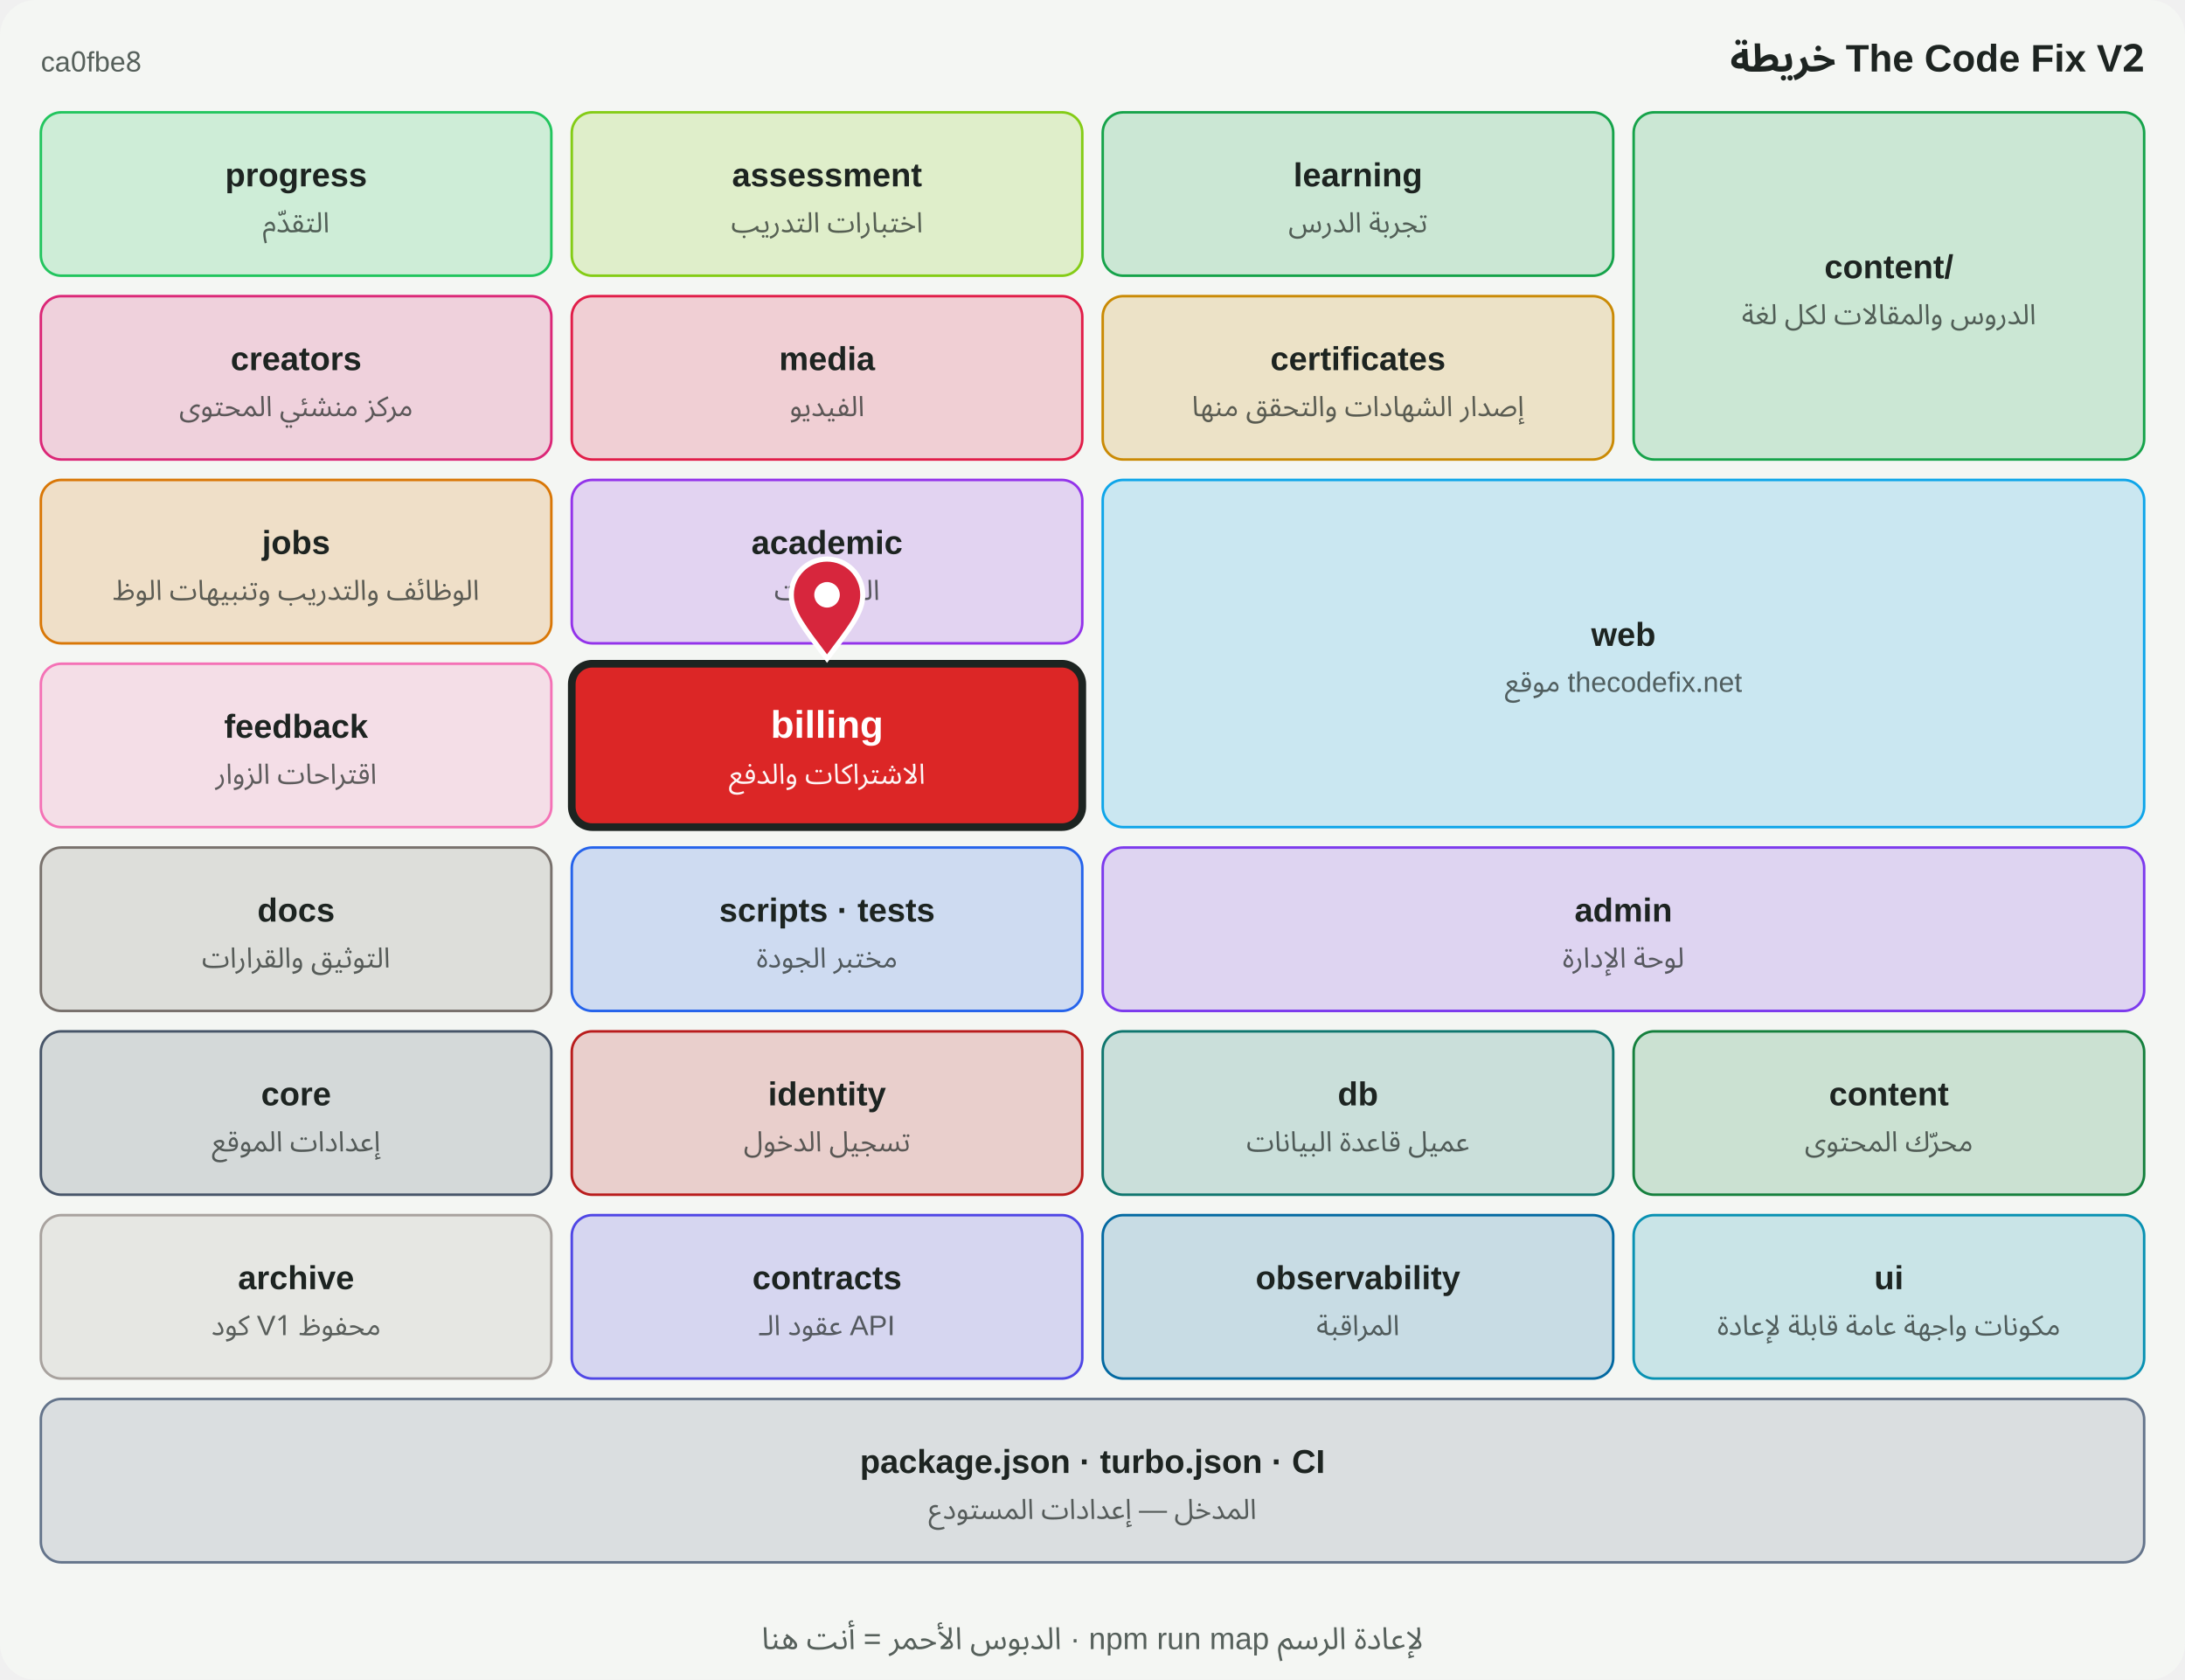
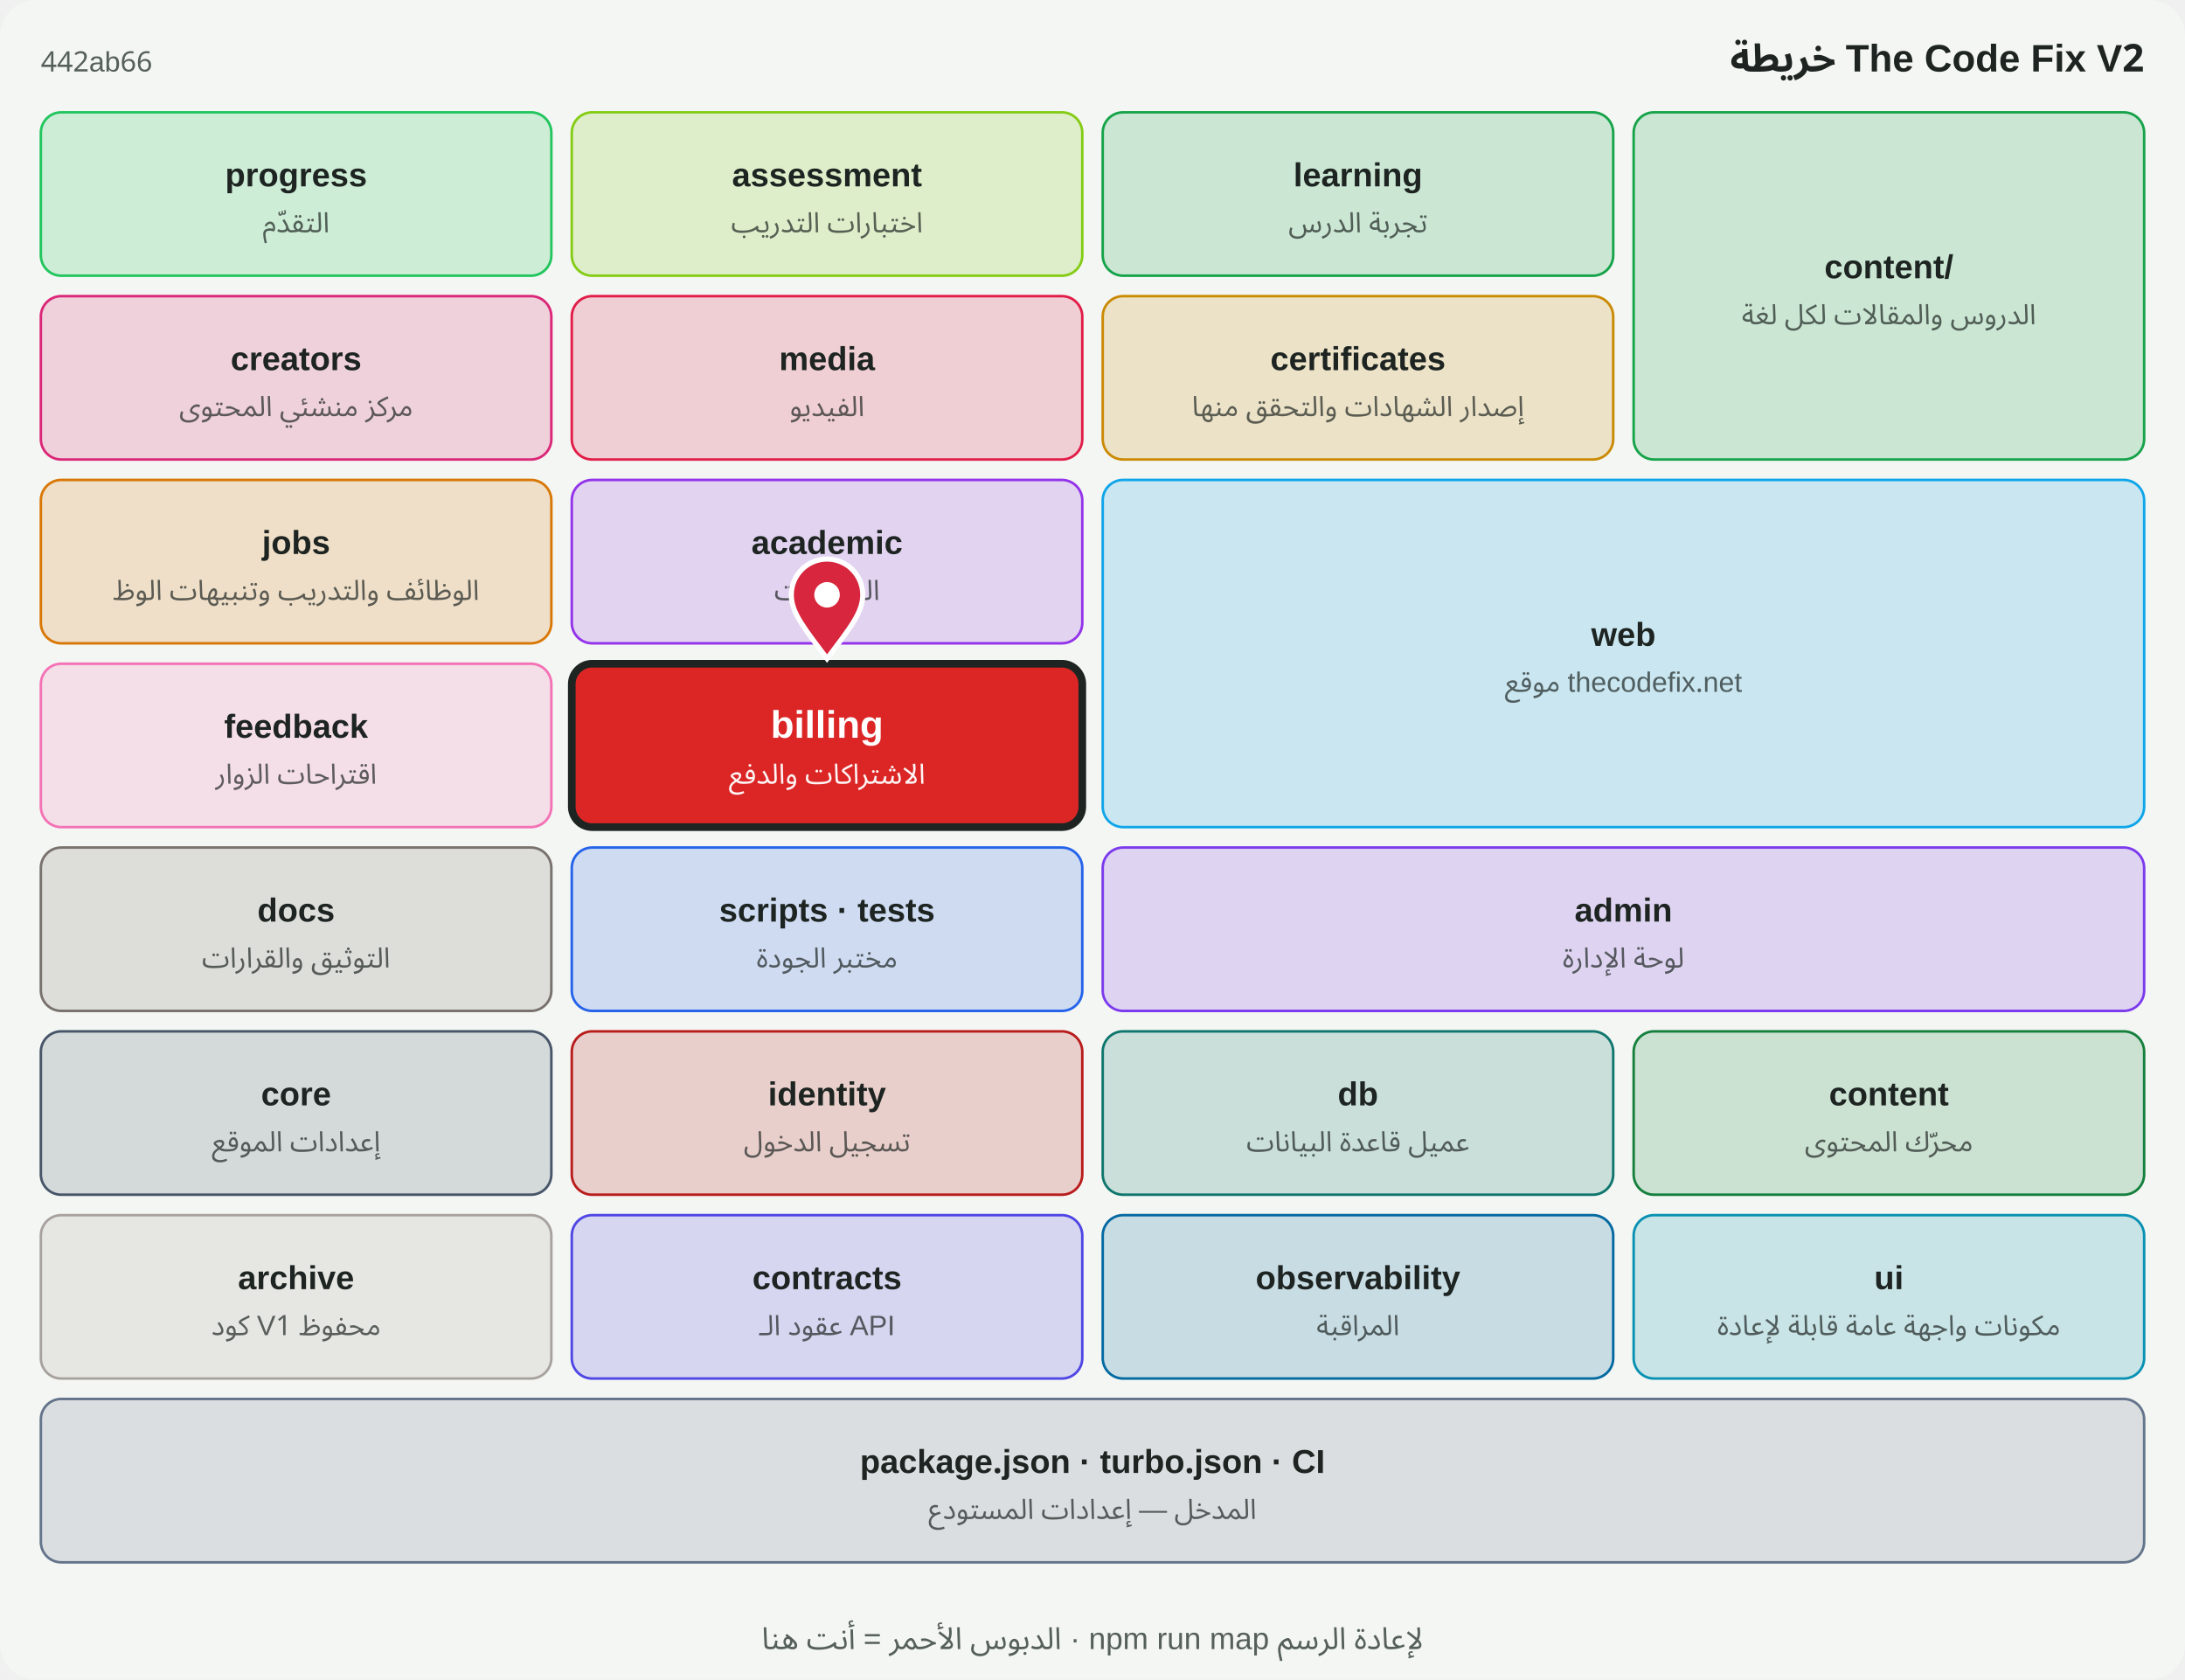
<svg xmlns="http://www.w3.org/2000/svg" viewBox="0 0 856 658" width="856" height="658" font-family="'Segoe UI', Tahoma, 'Noto Sans Arabic', Arial, sans-serif" role="img" aria-label="خريطة مشروع The Code Fix — الاشتراكات والدفع (Stripe) (@tcf/billing)">
  <rect width="856" height="658" rx="14" fill="#f4f6f3" />
  <text x="840" y="28" text-anchor="end" font-size="15" font-weight="700" fill="#1d2421">خريطة The Code Fix V2</text>
-   <text x="16" y="28" font-size="11" fill="#56605b">ca0fbe8</text>
+   <text x="16" y="28" font-size="11" fill="#56605b">442ab66</text>
  <g>
    <rect x="640" y="44" width="200" height="136" rx="8" fill="#16a34a" fill-opacity="0.18" stroke="#16a34a" stroke-width="1" />
    <text x="740" y="109" text-anchor="middle" font-size="13" font-weight="600" fill="#1d2421">content/</text>
    <text x="740" y="127" text-anchor="middle" font-size="11" fill="#1d2421" fill-opacity="0.7">الدروس والمقالات لكل لغة</text>
  </g>
  <g>
    <rect x="432" y="44" width="200" height="64" rx="8" fill="#16a34a" fill-opacity="0.18" stroke="#16a34a" stroke-width="1" />
    <text x="532" y="73" text-anchor="middle" font-size="13" font-weight="600" fill="#1d2421">learning</text>
    <text x="532" y="91" text-anchor="middle" font-size="11" fill="#1d2421" fill-opacity="0.7">تجربة الدرس</text>
  </g>
  <g>
    <rect x="224" y="44" width="200" height="64" rx="8" fill="#84cc16" fill-opacity="0.18" stroke="#84cc16" stroke-width="1" />
    <text x="324" y="73" text-anchor="middle" font-size="13" font-weight="600" fill="#1d2421">assessment</text>
    <text x="324" y="91" text-anchor="middle" font-size="11" fill="#1d2421" fill-opacity="0.7">اختبارات التدريب</text>
  </g>
  <g>
    <rect x="16" y="44" width="200" height="64" rx="8" fill="#22c55e" fill-opacity="0.18" stroke="#22c55e" stroke-width="1" />
    <text x="116" y="73" text-anchor="middle" font-size="13" font-weight="600" fill="#1d2421">progress</text>
    <text x="116" y="91" text-anchor="middle" font-size="11" fill="#1d2421" fill-opacity="0.7">التقدّم</text>
  </g>
  <g>
    <rect x="432" y="116" width="200" height="64" rx="8" fill="#ca8a04" fill-opacity="0.18" stroke="#ca8a04" stroke-width="1" />
    <text x="532" y="145" text-anchor="middle" font-size="13" font-weight="600" fill="#1d2421">certificates</text>
    <text x="532" y="163" text-anchor="middle" font-size="11" fill="#1d2421" fill-opacity="0.7">إصدار الشهادات والتحقق منها</text>
  </g>
  <g>
    <rect x="224" y="116" width="200" height="64" rx="8" fill="#e11d48" fill-opacity="0.18" stroke="#e11d48" stroke-width="1" />
    <text x="324" y="145" text-anchor="middle" font-size="13" font-weight="600" fill="#1d2421">media</text>
    <text x="324" y="163" text-anchor="middle" font-size="11" fill="#1d2421" fill-opacity="0.7">الفيديو</text>
  </g>
  <g>
    <rect x="16" y="116" width="200" height="64" rx="8" fill="#db2777" fill-opacity="0.18" stroke="#db2777" stroke-width="1" />
    <text x="116" y="145" text-anchor="middle" font-size="13" font-weight="600" fill="#1d2421">creators</text>
    <text x="116" y="163" text-anchor="middle" font-size="11" fill="#1d2421" fill-opacity="0.7">مركز منشئي المحتوى</text>
  </g>
  <g>
    <rect x="432" y="188" width="408" height="136" rx="8" fill="#0ea5e9" fill-opacity="0.18" stroke="#0ea5e9" stroke-width="1" />
    <text x="636" y="253" text-anchor="middle" font-size="13" font-weight="600" fill="#1d2421">web</text>
    <text x="636" y="271" text-anchor="middle" font-size="11" fill="#1d2421" fill-opacity="0.7">موقع thecodefix.net</text>
  </g>
  <g>
    <rect x="224" y="188" width="200" height="64" rx="8" fill="#9333ea" fill-opacity="0.18" stroke="#9333ea" stroke-width="1" />
    <text x="324" y="217" text-anchor="middle" font-size="13" font-weight="600" fill="#1d2421">academic</text>
    <text x="324" y="235" text-anchor="middle" font-size="11" fill="#1d2421" fill-opacity="0.7">الجامعات</text>
  </g>
  <g>
    <rect x="16" y="188" width="200" height="64" rx="8" fill="#d97706" fill-opacity="0.18" stroke="#d97706" stroke-width="1" />
    <text x="116" y="217" text-anchor="middle" font-size="13" font-weight="600" fill="#1d2421">jobs</text>
    <text x="116" y="235" text-anchor="middle" font-size="11" fill="#1d2421" fill-opacity="0.7">الوظائف والتدريب وتنبيهات الوظ</text>
  </g>
  <g>
    <rect x="224" y="260" width="200" height="64" rx="8" fill="#dc2626" fill-opacity="1" stroke="#1d2421" stroke-width="3" />
    <text x="324" y="289" text-anchor="middle" font-size="15" font-weight="700" fill="#ffffff">billing</text>
    <text x="324" y="307" text-anchor="middle" font-size="11" fill="#ffffff" fill-opacity="0.95">الاشتراكات والدفع</text>
  </g>
  <path d="M324 258 c-9 -12 -14 -18 -14 -25 a14 14 0 0 1 28 0 c0 7 -5 13 -14 25z" fill="#d7263d" stroke="#fff" stroke-width="2" />
  <circle cx="324" cy="233" r="5" fill="#fff" />
  <g>
    <rect x="16" y="260" width="200" height="64" rx="8" fill="#f472b6" fill-opacity="0.18" stroke="#f472b6" stroke-width="1" />
    <text x="116" y="289" text-anchor="middle" font-size="13" font-weight="600" fill="#1d2421">feedback</text>
    <text x="116" y="307" text-anchor="middle" font-size="11" fill="#1d2421" fill-opacity="0.7">اقتراحات الزوار</text>
  </g>
  <g>
    <rect x="432" y="332" width="408" height="64" rx="8" fill="#7c3aed" fill-opacity="0.18" stroke="#7c3aed" stroke-width="1" />
    <text x="636" y="361" text-anchor="middle" font-size="13" font-weight="600" fill="#1d2421">admin</text>
    <text x="636" y="379" text-anchor="middle" font-size="11" fill="#1d2421" fill-opacity="0.7">لوحة الإدارة</text>
  </g>
  <g>
    <rect x="224" y="332" width="200" height="64" rx="8" fill="#2563eb" fill-opacity="0.18" stroke="#2563eb" stroke-width="1" />
    <text x="324" y="361" text-anchor="middle" font-size="13" font-weight="600" fill="#1d2421">scripts · tests</text>
    <text x="324" y="379" text-anchor="middle" font-size="11" fill="#1d2421" fill-opacity="0.7">مختبر الجودة</text>
  </g>
  <g>
    <rect x="16" y="332" width="200" height="64" rx="8" fill="#78716c" fill-opacity="0.18" stroke="#78716c" stroke-width="1" />
    <text x="116" y="361" text-anchor="middle" font-size="13" font-weight="600" fill="#1d2421">docs</text>
    <text x="116" y="379" text-anchor="middle" font-size="11" fill="#1d2421" fill-opacity="0.7">التوثيق والقرارات</text>
  </g>
  <g>
    <rect x="640" y="404" width="200" height="64" rx="8" fill="#15803d" fill-opacity="0.18" stroke="#15803d" stroke-width="1" />
    <text x="740" y="433" text-anchor="middle" font-size="13" font-weight="600" fill="#1d2421">content</text>
    <text x="740" y="451" text-anchor="middle" font-size="11" fill="#1d2421" fill-opacity="0.7">محرّك المحتوى</text>
  </g>
  <g>
    <rect x="432" y="404" width="200" height="64" rx="8" fill="#0f766e" fill-opacity="0.18" stroke="#0f766e" stroke-width="1" />
    <text x="532" y="433" text-anchor="middle" font-size="13" font-weight="600" fill="#1d2421">db</text>
    <text x="532" y="451" text-anchor="middle" font-size="11" fill="#1d2421" fill-opacity="0.7">عميل قاعدة البيانات</text>
  </g>
  <g>
    <rect x="224" y="404" width="200" height="64" rx="8" fill="#b91c1c" fill-opacity="0.18" stroke="#b91c1c" stroke-width="1" />
    <text x="324" y="433" text-anchor="middle" font-size="13" font-weight="600" fill="#1d2421">identity</text>
    <text x="324" y="451" text-anchor="middle" font-size="11" fill="#1d2421" fill-opacity="0.7">تسجيل الدخول</text>
  </g>
  <g>
    <rect x="16" y="404" width="200" height="64" rx="8" fill="#475569" fill-opacity="0.18" stroke="#475569" stroke-width="1" />
    <text x="116" y="433" text-anchor="middle" font-size="13" font-weight="600" fill="#1d2421">core</text>
    <text x="116" y="451" text-anchor="middle" font-size="11" fill="#1d2421" fill-opacity="0.7">إعدادات الموقع</text>
  </g>
  <g>
    <rect x="640" y="476" width="200" height="64" rx="8" fill="#0891b2" fill-opacity="0.18" stroke="#0891b2" stroke-width="1" />
    <text x="740" y="505" text-anchor="middle" font-size="13" font-weight="600" fill="#1d2421">ui</text>
    <text x="740" y="523" text-anchor="middle" font-size="11" fill="#1d2421" fill-opacity="0.7">مكونات واجهة عامة قابلة لإعادة</text>
  </g>
  <g>
    <rect x="432" y="476" width="200" height="64" rx="8" fill="#0369a1" fill-opacity="0.18" stroke="#0369a1" stroke-width="1" />
    <text x="532" y="505" text-anchor="middle" font-size="13" font-weight="600" fill="#1d2421">observability</text>
    <text x="532" y="523" text-anchor="middle" font-size="11" fill="#1d2421" fill-opacity="0.7">المراقبة</text>
  </g>
  <g>
    <rect x="224" y="476" width="200" height="64" rx="8" fill="#4f46e5" fill-opacity="0.18" stroke="#4f46e5" stroke-width="1" />
    <text x="324" y="505" text-anchor="middle" font-size="13" font-weight="600" fill="#1d2421">contracts</text>
    <text x="324" y="523" text-anchor="middle" font-size="11" fill="#1d2421" fill-opacity="0.7">عقود الـ API</text>
  </g>
  <g>
    <rect x="16" y="476" width="200" height="64" rx="8" fill="#a8a29e" fill-opacity="0.18" stroke="#a8a29e" stroke-width="1" />
    <text x="116" y="505" text-anchor="middle" font-size="13" font-weight="600" fill="#1d2421">archive</text>
    <text x="116" y="523" text-anchor="middle" font-size="11" fill="#1d2421" fill-opacity="0.7">كود V1 محفوظ</text>
  </g>
  <g>
    <rect x="16" y="548" width="824" height="64" rx="8" fill="#64748b" fill-opacity="0.18" stroke="#64748b" stroke-width="1" />
    <text x="428" y="577" text-anchor="middle" font-size="13" font-weight="600" fill="#1d2421">package.json · turbo.json · CI</text>
    <text x="428" y="595" text-anchor="middle" font-size="11" fill="#1d2421" fill-opacity="0.7">المدخل — إعدادات المستودع</text>
  </g>
  <text x="428" y="646" text-anchor="middle" font-size="12" fill="#56605b">الدبوس الأحمر = أنت هنا · npm run map لإعادة الرسم</text>
</svg>
